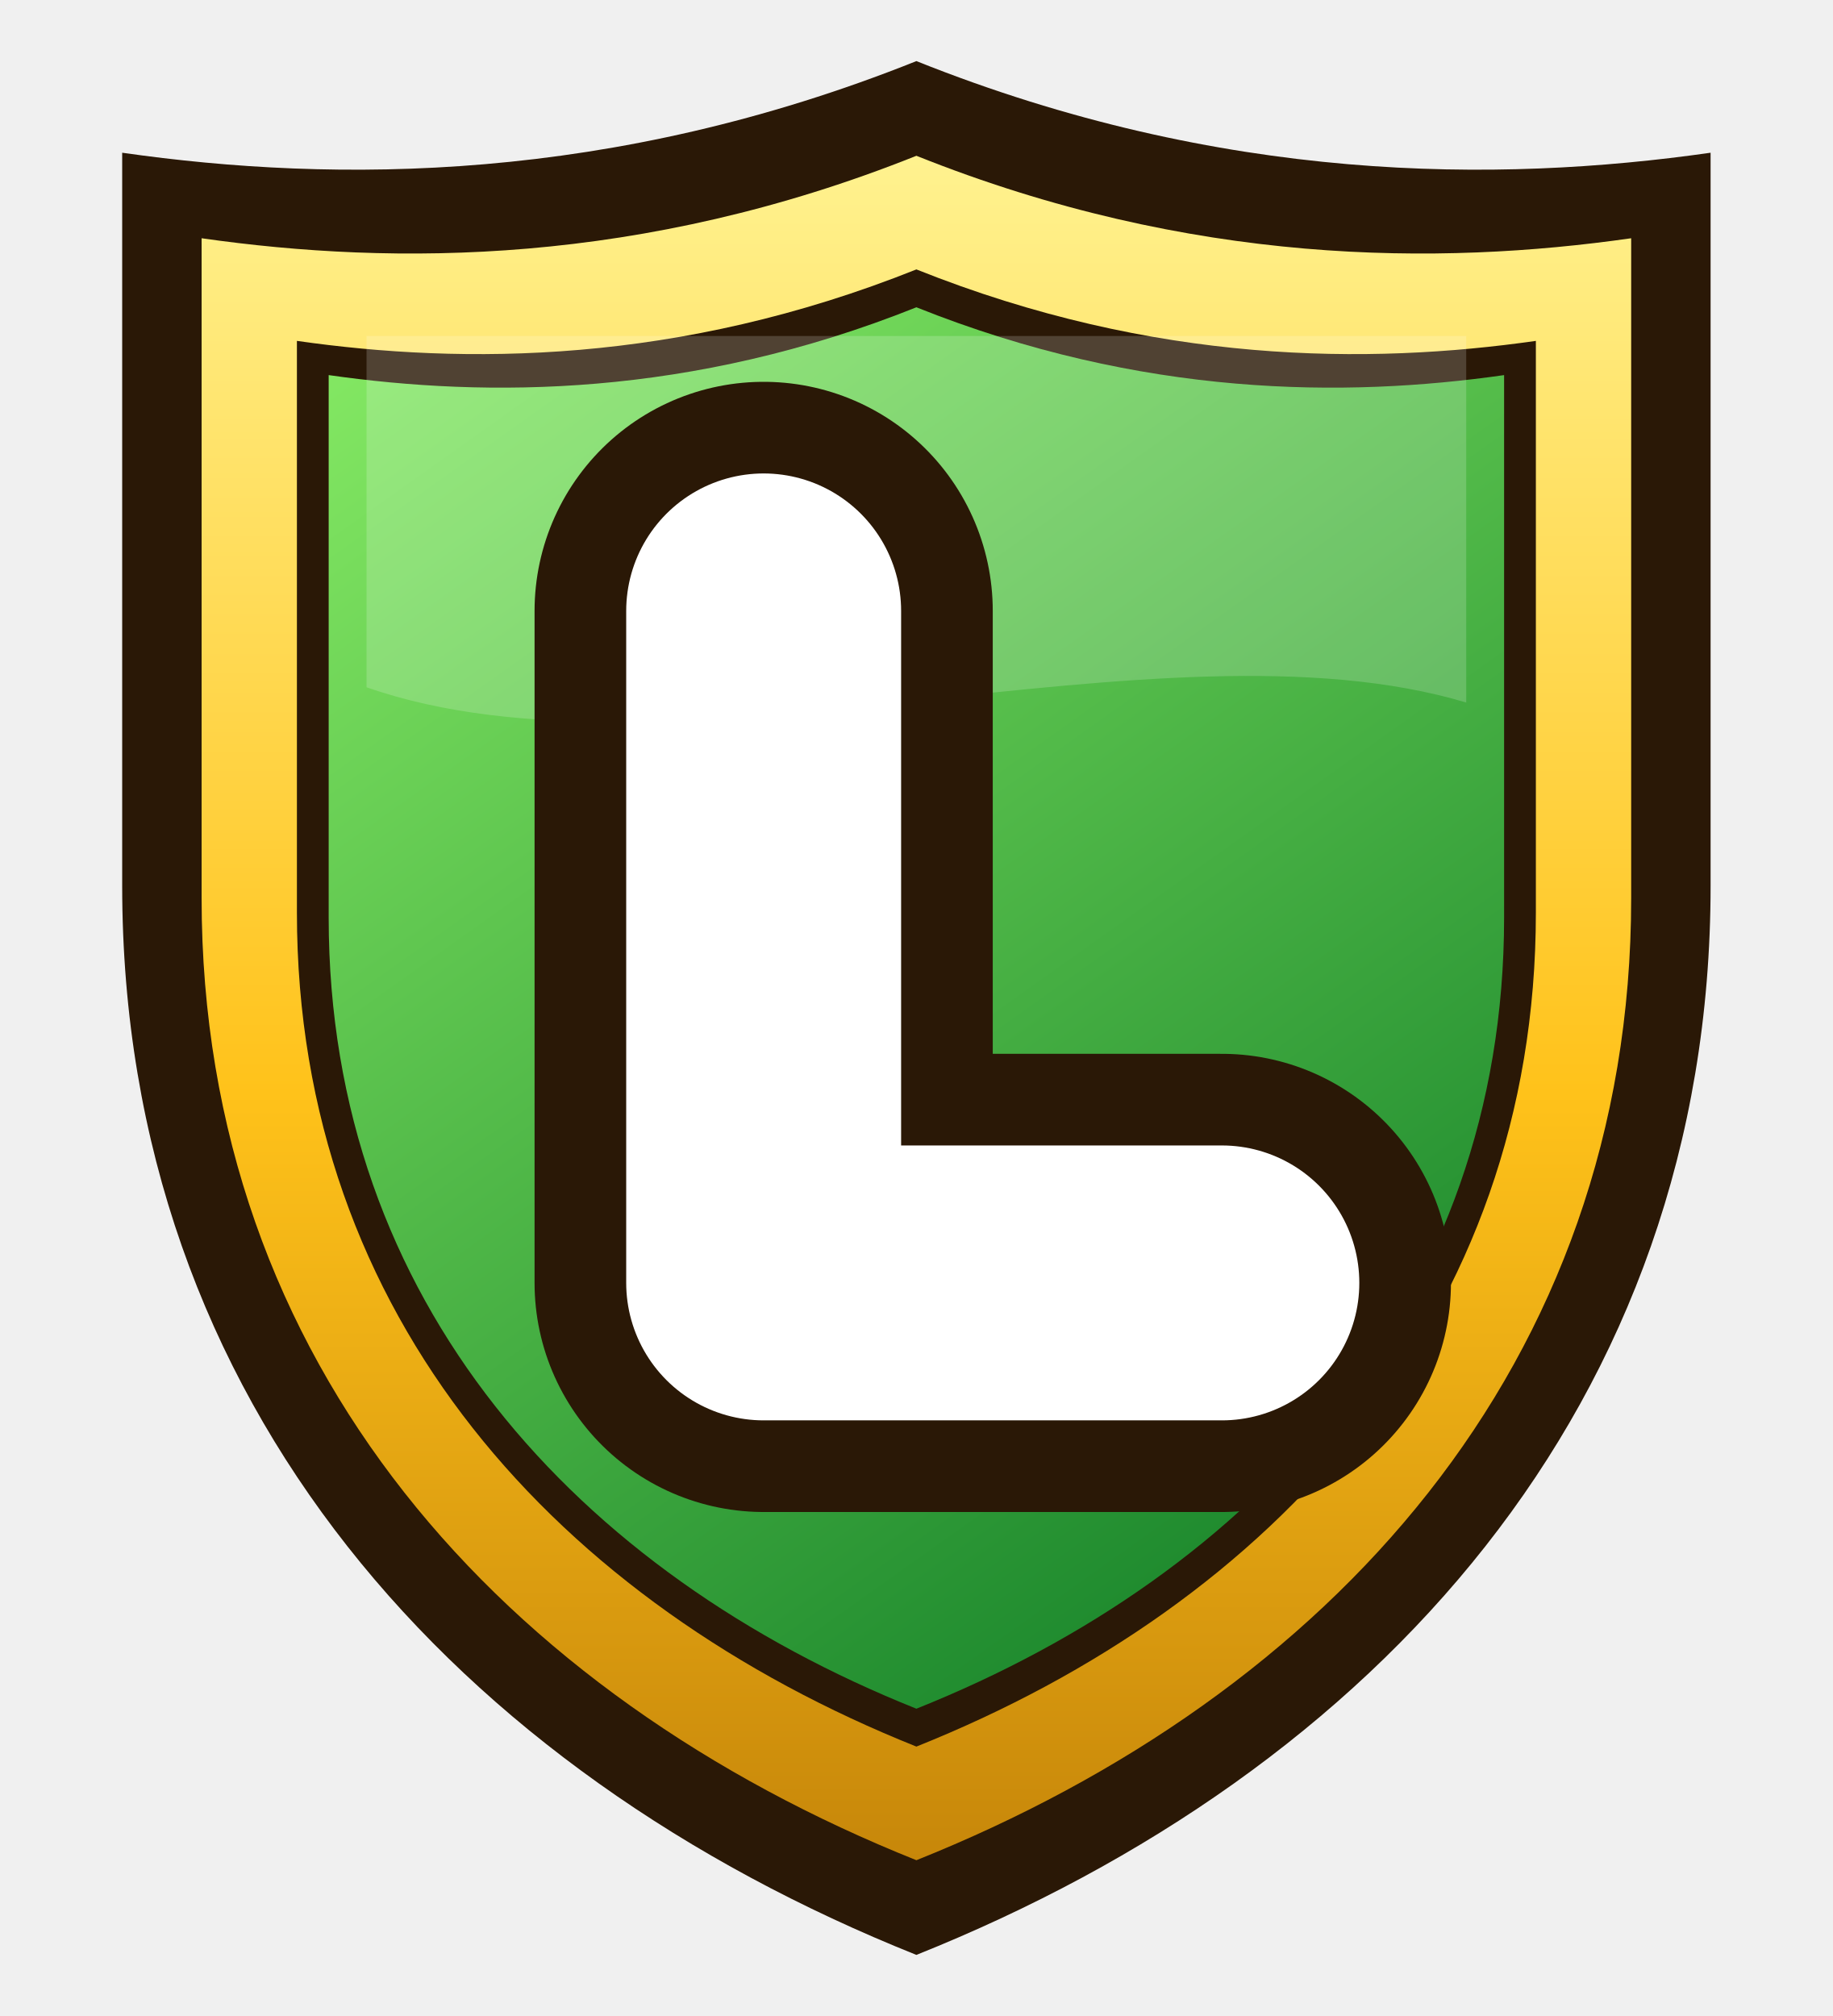
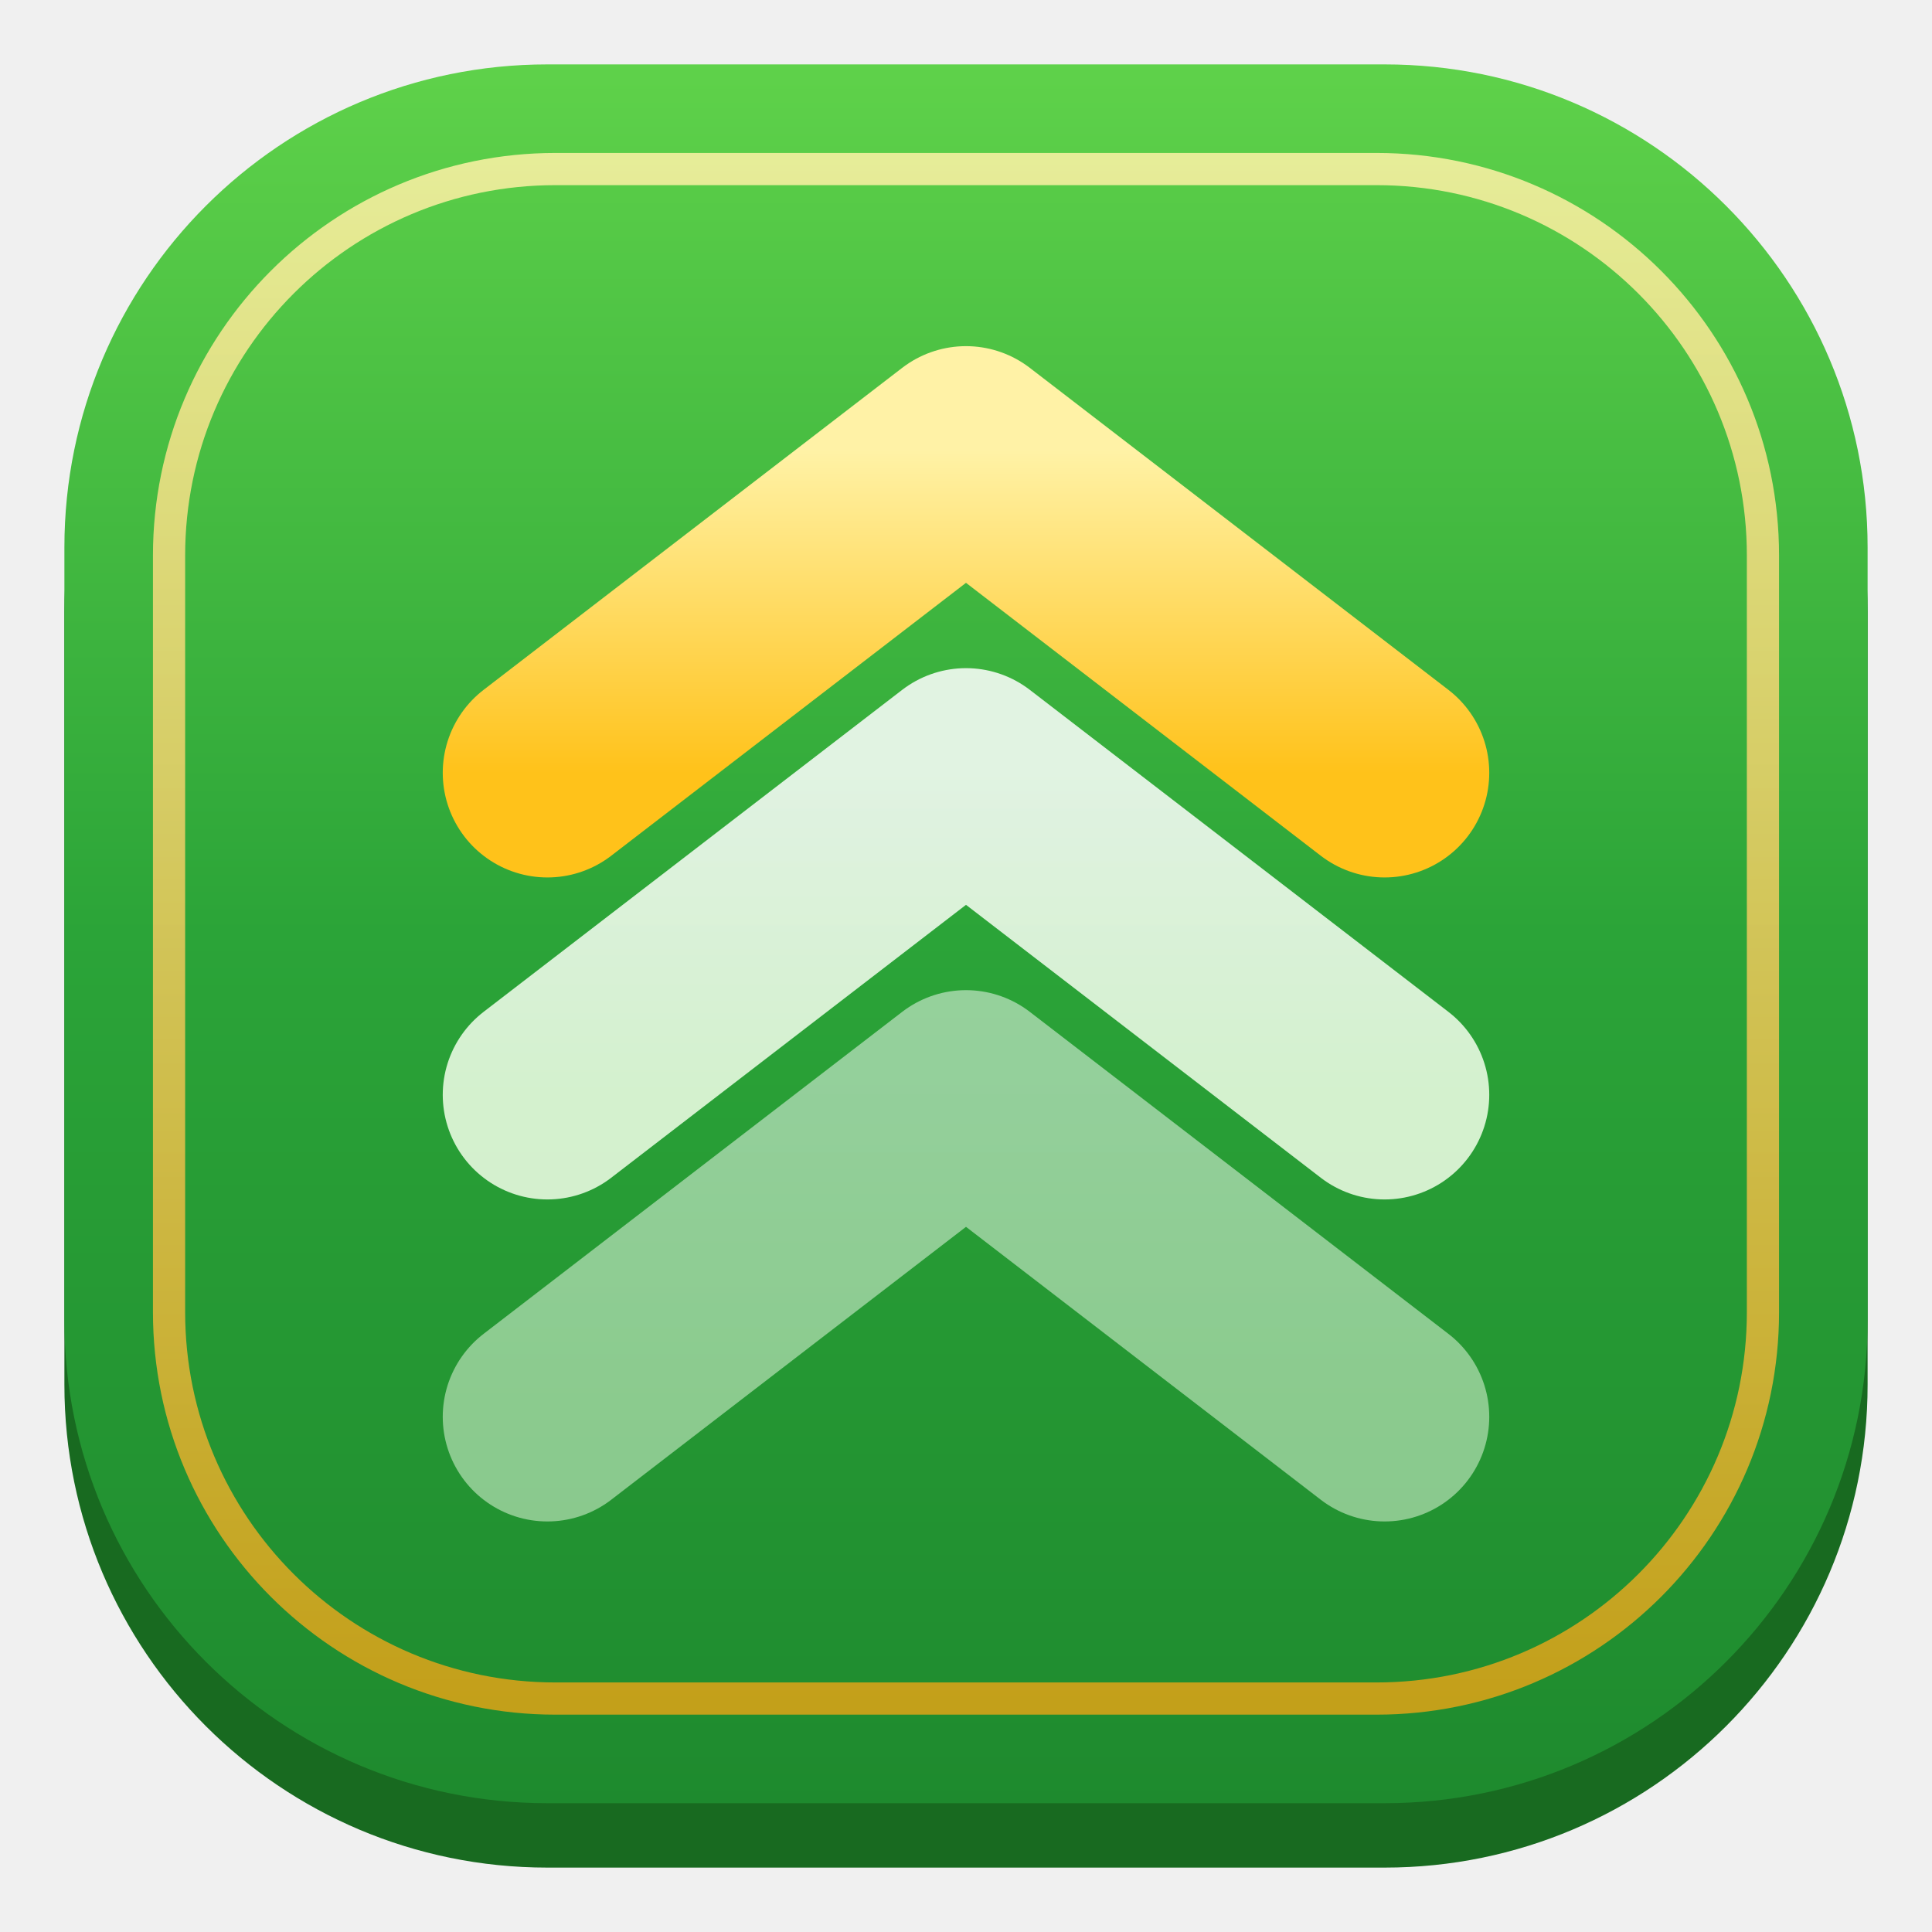
- <svg xmlns="http://www.w3.org/2000/svg" viewBox="0 0 120 132">
+ <svg xmlns="http://www.w3.org/2000/svg" viewBox="0 0 120 120">
  <defs>
-     <linearGradient id="rim" x1="0" y1="0" x2="0" y2="1">
-       <stop offset="0" stop-color="#FFF28F" />
-       <stop offset=".55" stop-color="#FFC21A" />
-       <stop offset="1" stop-color="#C7870A" />
-     </linearGradient>
-     <linearGradient id="face" x1="0" y1="0" x2=".6" y2="1">
-       <stop offset="0" stop-color="#86EA64" />
+     <linearGradient id="lvb" x1="0" y1="0" x2="0" y2="1">
+       <stop offset="0" stop-color="#5FD24A" />
+       <stop offset="0.5" stop-color="#2BA438" />
      <stop offset="1" stop-color="#1E8A2E" />
    </linearGradient>
+     <linearGradient id="lvc" x1="0" y1="0" x2="0" y2="1">
+       <stop offset="0" stop-color="#FFFFFF" />
+       <stop offset="1" stop-color="#F2FFE9" />
+     </linearGradient>
+     <linearGradient id="lvt" x1="0" y1="0" x2="0" y2="1">
+       <stop offset="0" stop-color="#FFF2A6" />
+       <stop offset="1" stop-color="#FFC21A" />
+     </linearGradient>
+     <linearGradient id="lvr" x1="0" y1="0" x2="0" y2="1">
+       <stop offset="0" stop-color="#FFF2A6" />
+       <stop offset="1" stop-color="#E0A316" />
+     </linearGradient>
  </defs>
-   <path d="M60 4 C80 12 98 12 112 10 V58 C112 92 90 116 60 128 C30 116 8 92 8 58 V10 C22 12 40 12 60 4 Z" fill="#2A1806" />
-   <path d="M60 4 C80 12 98 12 112 10 V58 C112 92 90 116 60 128 C30 116 8 92 8 58 V10 C22 12 40 12 60 4 Z" fill="url(#rim)" transform="translate(60 66) scale(.9) translate(-60 -66)" />
-   <path d="M60 4 C80 12 98 12 112 10 V58 C112 92 90 116 60 128 C30 116 8 92 8 58 V10 C22 12 40 12 60 4 Z" fill="#2A1806" transform="translate(60 66) scale(.78) translate(-60 -66)" />
-   <path d="M60 4 C80 12 98 12 112 10 V58 C112 92 90 116 60 128 C30 116 8 92 8 58 V10 C22 12 40 12 60 4 Z" fill="url(#face)" transform="translate(60 66) scale(.74) translate(-60 -66)" />
-   <path d="M24 22 H96 V46 C76 40 44 52 24 45 Z" fill="#fff" opacity=".18" />
-   <path d="M50 40 V84 H80" fill="none" stroke="#2A1806" stroke-width="30" stroke-linecap="round" stroke-linejoin="round" />
-   <path d="M50 40 V84 H80" fill="none" stroke="#fff" stroke-width="18" stroke-linecap="round" stroke-linejoin="round" />
-   <path d="M44 38 V60" fill="none" stroke="#DFF7D4" stroke-width="4" stroke-linecap="round" opacity=".0" />
+   <rect x="4" y="8" width="112" height="108" rx="30" fill="#186A20" />
+   <rect x="4" y="4" width="112" height="108" rx="30" fill="url(#lvb)" />
+   <rect x="10.5" y="10.5" width="99" height="95" rx="24" fill="none" stroke="url(#lvr)" stroke-opacity=".85" stroke-width="2" />
+   <path d="M34 48 L60 28 L86 48" fill="none" stroke="url(#lvt)" stroke-opacity="1" stroke-width="13" stroke-linecap="round" stroke-linejoin="round" />
+   <path d="M34 68 L60 48 L86 68" fill="none" stroke="url(#lvc)" stroke-opacity="0.85" stroke-width="13" stroke-linecap="round" stroke-linejoin="round" />
+   <path d="M34 88 L60 68 L86 88" fill="none" stroke="url(#lvc)" stroke-opacity="0.5" stroke-width="13" stroke-linecap="round" stroke-linejoin="round" />
</svg>
